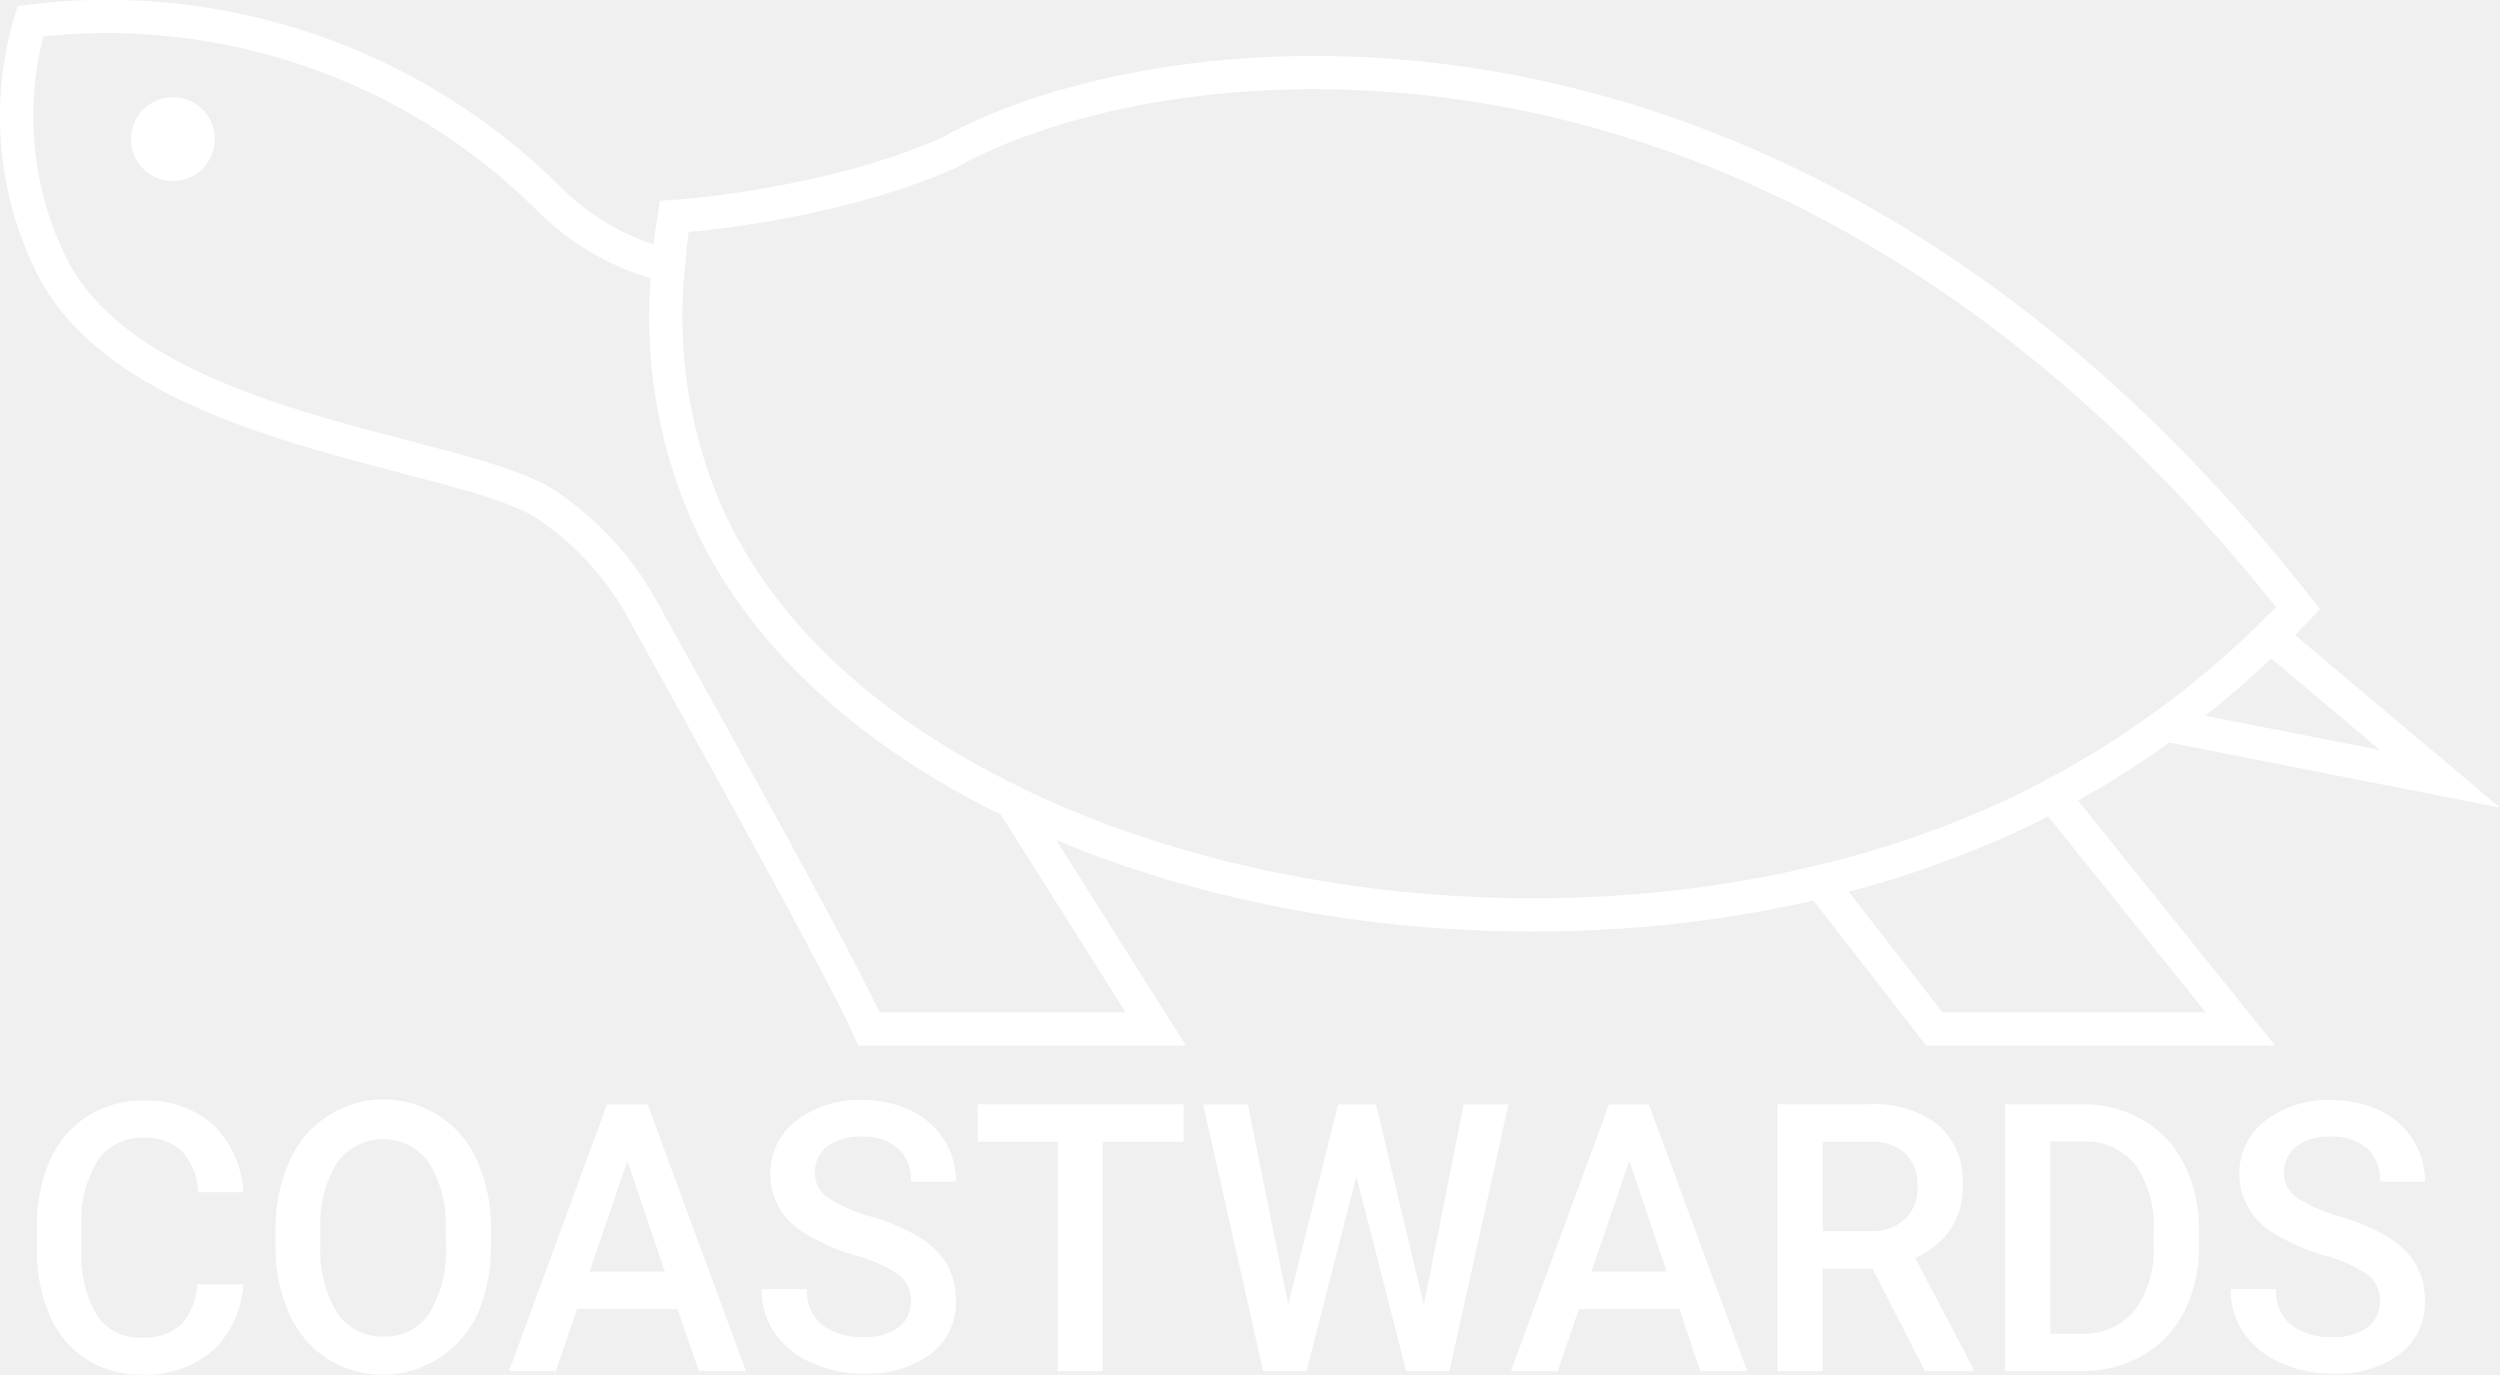
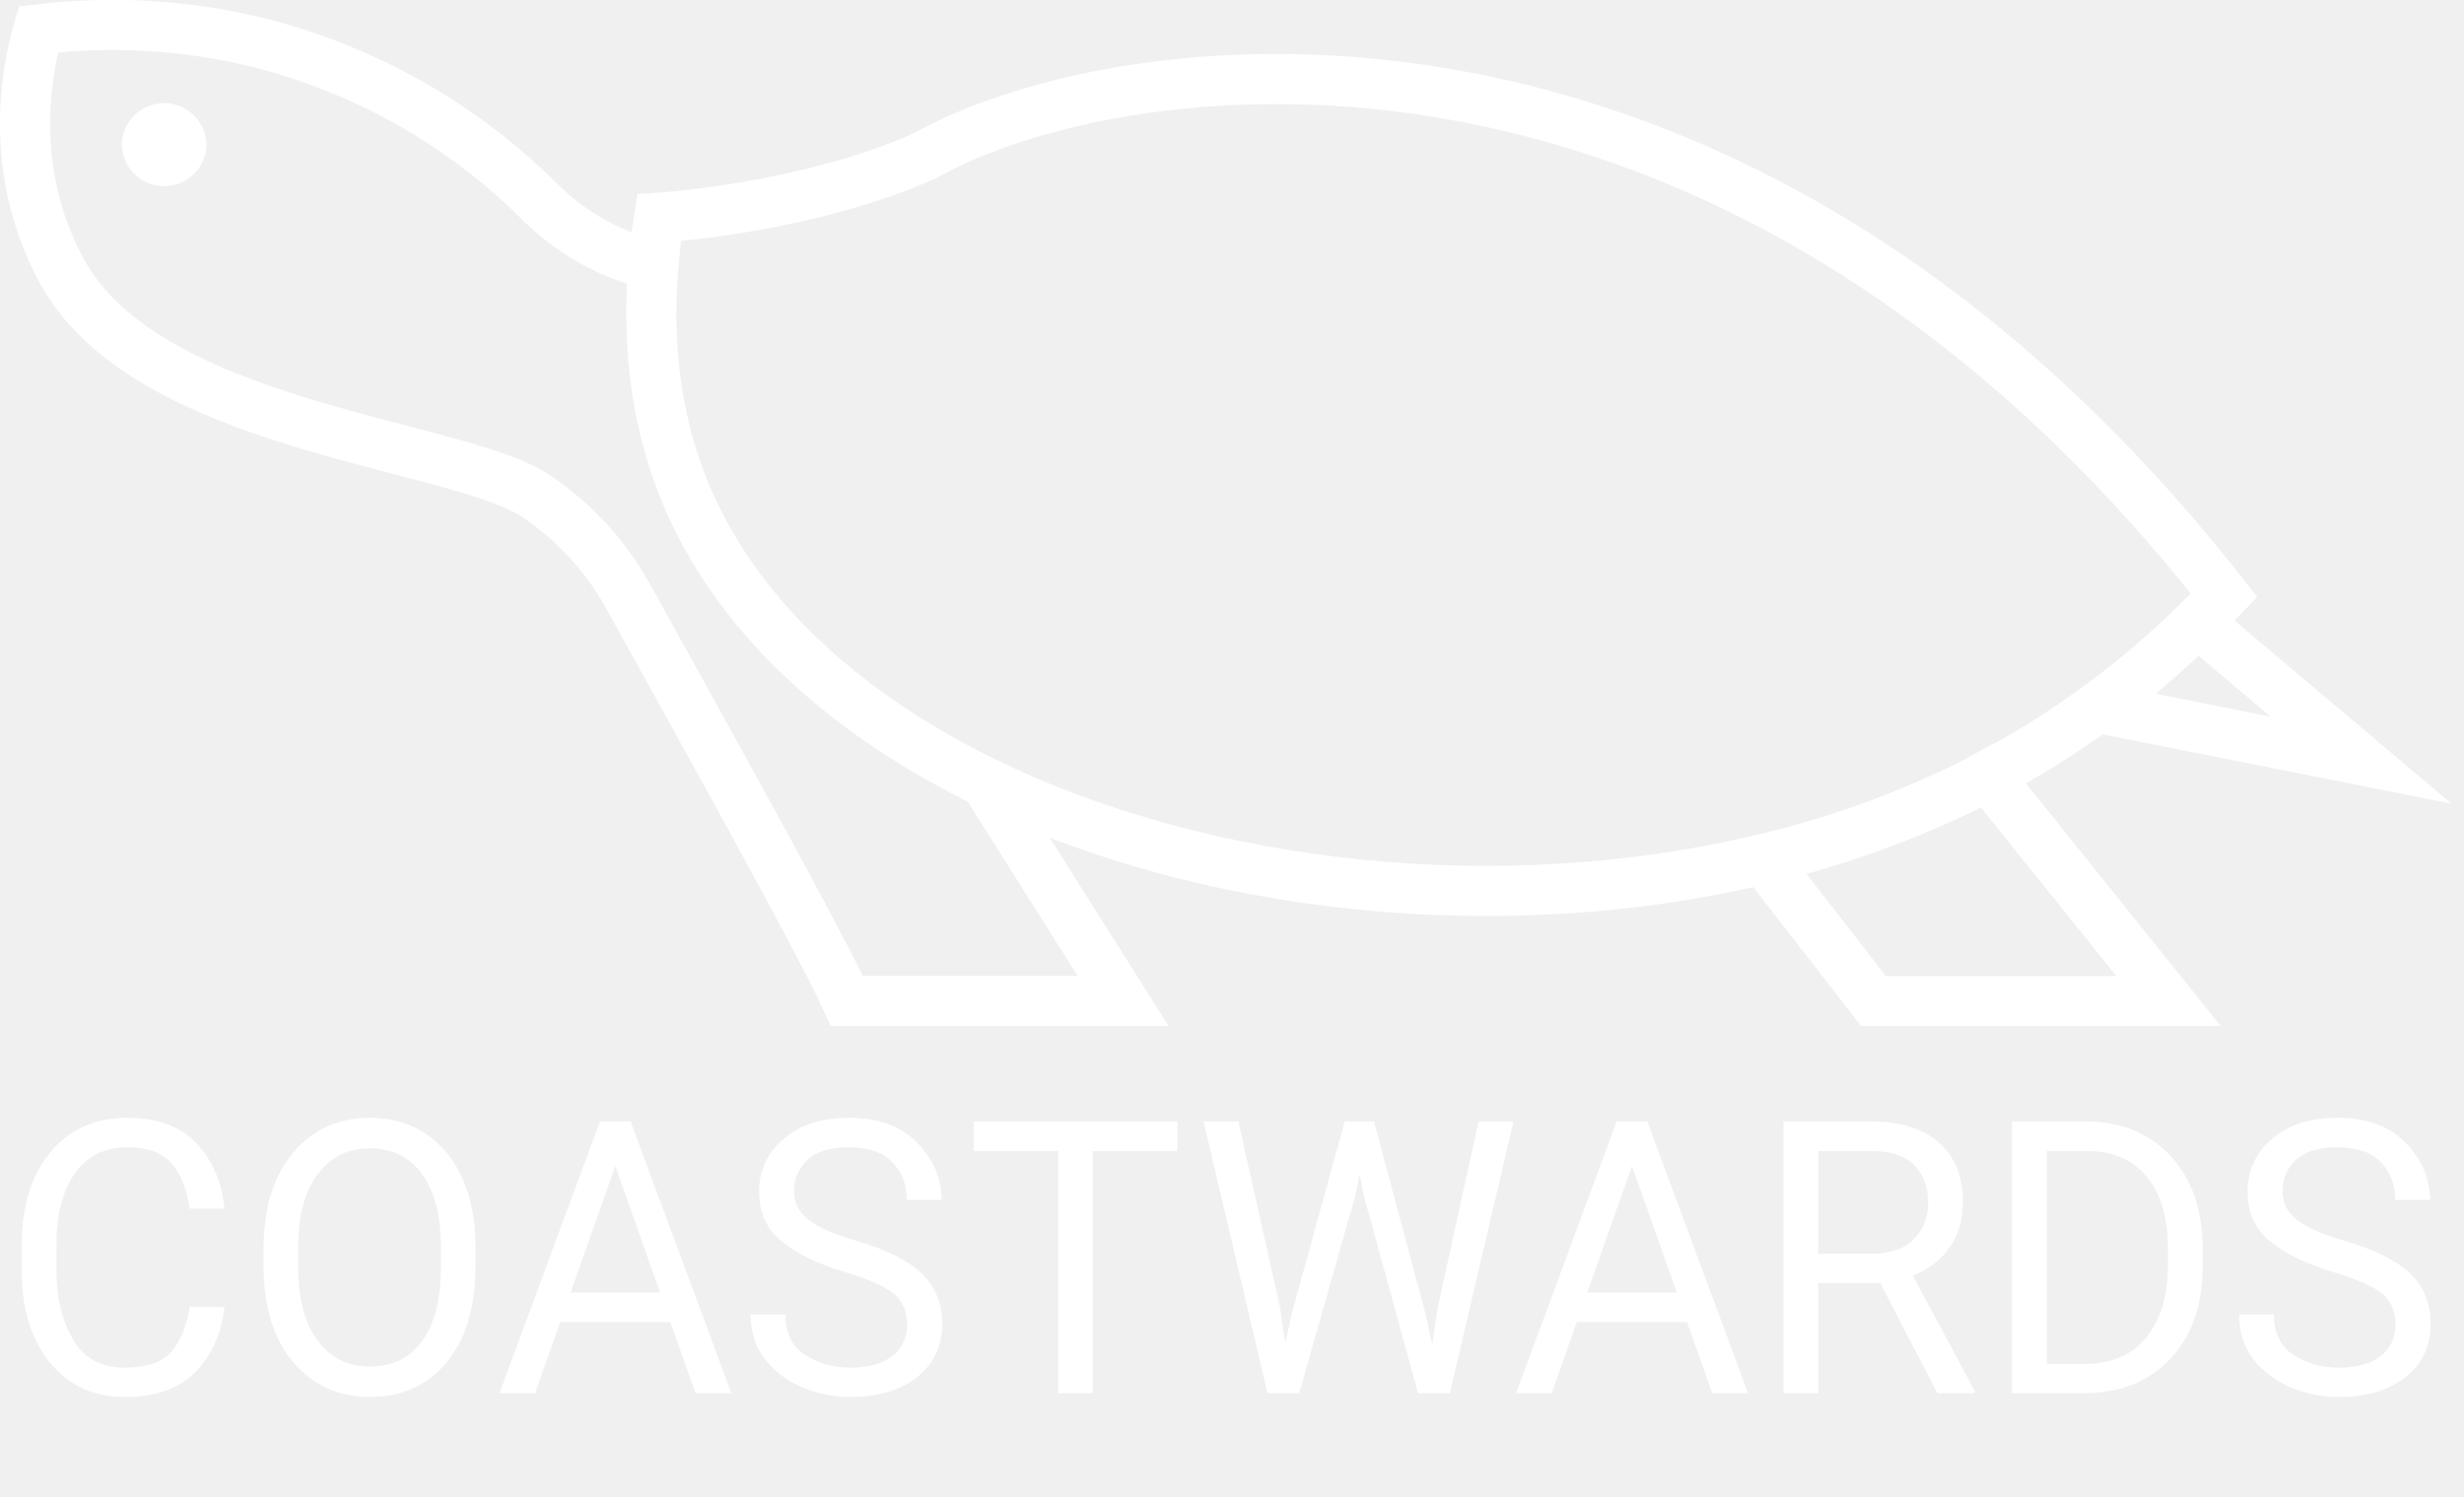
- <svg xmlns="http://www.w3.org/2000/svg" id="Layer_1" data-name="Layer 1" viewBox="0 0 150.44 82.73">
-   <path d="M5200.61,525.53l-10.2-8.59a57.54,57.54,0,0,1-6.31,5.34Z" transform="translate(-5053.78 -478.66)" fill="none" stroke="#fff" stroke-miterlimit="10" stroke-width="2" />
-   <path d="M5175.41,527.48a60.93,60.93,0,0,1-12.12,4.24l6.89,8.86h18.42l-11.31-14.06C5176.68,526.85,5176.05,527.17,5175.41,527.48Z" transform="translate(-5053.78 -478.66)" fill="none" stroke="#fff" stroke-miterlimit="10" stroke-width="2" />
-   <path d="M5177.29,526.53a55.62,55.62,0,0,0,6.81-4.26" transform="translate(-5053.78 -478.66)" fill="none" stroke="#fff" stroke-miterlimit="10" stroke-width="2" />
-   <path d="M5177.29,526.53" transform="translate(-5053.78 -478.66)" fill="none" stroke="#fff" stroke-miterlimit="10" stroke-width="2" />
-   <path d="M5094,494.64" transform="translate(-5053.78 -478.66)" fill="none" stroke="#fff" stroke-miterlimit="10" stroke-width="2" />
-   <path d="M5190.41,516.94c0.6-.59,1.17-1.16,1.66-1.68-31-39.49-68.74-34.4-81.15-27.43-7.3,3.27-16.57,3.86-16.57,3.86-0.16,1-.28,2-0.35,3" transform="translate(-5053.78 -478.66)" fill="none" stroke="#fff" stroke-miterlimit="10" stroke-width="2" />
-   <path d="M5096.31,509.58a29.68,29.68,0,0,1-2.31-14.94c-0.46-.11-0.93-0.24-1.42-0.4a15,15,0,0,1-5.78-3.63,37.74,37.74,0,0,0-31.19-10.68,20.2,20.2,0,0,0,1.42,15c5.31,9.9,24.73,10.79,29.67,14.13a18.28,18.28,0,0,1,4.86,4.84c0.49,0.72.85,1.38,1.12,1.88,3.84,6.92,11.54,20.73,13.4,24.8h17.25l-8.62-13.66C5106.29,522.82,5099.62,517,5096.31,509.58Z" transform="translate(-5053.78 -478.66)" fill="none" stroke="#fff" stroke-miterlimit="10" stroke-width="2" />
-   <path d="M5114.71,526.93" transform="translate(-5053.78 -478.66)" fill="none" stroke="#fff" stroke-miterlimit="10" stroke-width="2" />
-   <path d="M5163.29,531.73" transform="translate(-5053.78 -478.66)" fill="none" stroke="#fff" stroke-miterlimit="10" stroke-width="2" />
-   <path d="M5114.71,526.93c13.78,6.72,32.27,8.71,48.58,4.8" transform="translate(-5053.78 -478.66)" fill="none" stroke="#fff" stroke-miterlimit="10" stroke-width="2" />
-   <path d="M5066.7,487.11a2.52,2.52,0,1,1-2.37-2.59A2.5,2.5,0,0,1,5066.7,487.11Z" transform="translate(-5053.78 -478.66)" fill="#fff" />
-   <path d="M5068.42,555.94a5.86,5.86,0,0,1-1.85,4,6.19,6.19,0,0,1-4.28,1.44,6,6,0,0,1-3.29-.91,5.91,5.91,0,0,1-2.2-2.59A9.54,9.54,0,0,1,5056,554v-1.5a9.62,9.62,0,0,1,.78-4,6,6,0,0,1,2.25-2.67,6.15,6.15,0,0,1,3.39-.94,5.94,5.94,0,0,1,4.17,1.44,6.08,6.08,0,0,1,1.83,4.07h-2.71a4,4,0,0,0-1-2.5,3.19,3.19,0,0,0-2.31-.77,3.14,3.14,0,0,0-2.72,1.33,6.79,6.79,0,0,0-1,3.9v1.42a7.21,7.21,0,0,0,.91,4,3,3,0,0,0,2.66,1.37,3.45,3.45,0,0,0,2.4-.74,3.9,3.9,0,0,0,1-2.46h2.71Z" transform="translate(-5053.78 -478.66)" fill="#fff" />
-   <path d="M5083.32,553.56a10.07,10.07,0,0,1-.79,4.14,6.29,6.29,0,0,1-9.05,2.73,6.21,6.21,0,0,1-2.3-2.72,9.76,9.76,0,0,1-.82-4.07v-0.9a10,10,0,0,1,.81-4.15,6.22,6.22,0,0,1,2.29-2.75,6.16,6.16,0,0,1,9.05,2.7,10,10,0,0,1,.82,4.12v0.89Zm-2.72-.84a7.16,7.16,0,0,0-1-4.09,3.41,3.41,0,0,0-5.54,0,7,7,0,0,0-1,4v0.93a7.11,7.11,0,0,0,1,4.09,3.21,3.21,0,0,0,2.79,1.44,3.17,3.17,0,0,0,2.77-1.41,7.27,7.27,0,0,0,1-4.12v-0.84Z" transform="translate(-5053.78 -478.66)" fill="#fff" />
-   <path d="M5094.55,557.43h-6.05l-1.27,3.74h-2.82l5.9-16.05h2.44l5.92,16.05h-2.83Zm-5.29-2.25h4.53l-2.26-6.66Z" transform="translate(-5053.78 -478.66)" fill="#fff" />
-   <path d="M5108.6,557a2,2,0,0,0-.72-1.63,8.59,8.59,0,0,0-2.61-1.16,12.46,12.46,0,0,1-3-1.3,4.14,4.14,0,0,1-2.14-3.59,4,4,0,0,1,1.54-3.2,6.13,6.13,0,0,1,4-1.26,6.61,6.61,0,0,1,2.91.62,4.82,4.82,0,0,1,2,1.76,4.6,4.6,0,0,1,.73,2.53h-2.71a2.52,2.52,0,0,0-.77-2,3.13,3.13,0,0,0-2.2-.71,3.26,3.26,0,0,0-2.07.58,2,2,0,0,0-.74,1.63,1.76,1.76,0,0,0,.79,1.47,9,9,0,0,0,2.62,1.14,11.88,11.88,0,0,1,2.93,1.27,4.72,4.72,0,0,1,1.62,1.63,4.34,4.34,0,0,1,.52,2.16,3.86,3.86,0,0,1-1.5,3.19,6.38,6.38,0,0,1-4.06,1.19,7.45,7.45,0,0,1-3.12-.65,5.27,5.27,0,0,1-2.21-1.78,4.53,4.53,0,0,1-.79-2.65h2.72a2.63,2.63,0,0,0,.88,2.12,3.78,3.78,0,0,0,2.52.75,3.28,3.28,0,0,0,2.13-.59A1.92,1.92,0,0,0,5108.6,557Z" transform="translate(-5053.78 -478.66)" fill="#fff" />
-   <path d="M5125,547.36h-4.87v13.81h-2.69V547.36h-4.83v-2.25H5125v2.25Z" transform="translate(-5053.78 -478.66)" fill="#fff" />
-   <path d="M5139.46,557.2l2.4-12.08h2.69L5141,561.17h-2.6l-3-11.72-3,11.72h-2.61l-3.61-16.05h2.69l2.43,12.06,3-12.06h2.28Z" transform="translate(-5053.78 -478.66)" fill="#fff" />
-   <path d="M5154.84,557.43h-6.05l-1.27,3.74h-2.82l5.9-16.05H5153l5.92,16.05h-2.83Zm-5.29-2.25h4.53l-2.26-6.66Z" transform="translate(-5053.78 -478.66)" fill="#fff" />
-   <path d="M5166.46,555h-3v6.17h-2.72V545.11h5.5a6.27,6.27,0,0,1,4.18,1.25,4.47,4.47,0,0,1,1.47,3.61,4.61,4.61,0,0,1-.76,2.7,4.84,4.84,0,0,1-2.11,1.67l3.51,6.69v0.14h-2.91Zm-3-2.25h2.79a3,3,0,0,0,2.15-.71,2.51,2.51,0,0,0,.77-1.95,2.68,2.68,0,0,0-.71-2,3,3,0,0,0-2.13-.73h-2.87v5.38Z" transform="translate(-5053.78 -478.66)" fill="#fff" />
-   <path d="M5174.44,561.17V545.11h4.62a7.08,7.08,0,0,1,3.68.95,6.39,6.39,0,0,1,2.49,2.69,8.73,8.73,0,0,1,.88,4v0.81a8.7,8.7,0,0,1-.88,4,6.31,6.31,0,0,1-2.52,2.67,7.41,7.41,0,0,1-3.75.94h-4.5Zm2.72-13.81v11.56h1.77a4,4,0,0,0,3.28-1.37,6.07,6.07,0,0,0,1.16-3.93v-0.89a6.23,6.23,0,0,0-1.11-4,3.88,3.88,0,0,0-3.21-1.38h-1.9Z" transform="translate(-5053.78 -478.66)" fill="#fff" />
-   <path d="M5197,557a2,2,0,0,0-.72-1.63,8.59,8.59,0,0,0-2.61-1.16,12.46,12.46,0,0,1-3-1.3,4.14,4.14,0,0,1-2.14-3.59,4,4,0,0,1,1.54-3.2,6.13,6.13,0,0,1,4-1.26,6.61,6.61,0,0,1,2.91.62,4.82,4.82,0,0,1,2,1.76,4.6,4.6,0,0,1,.73,2.53H5197a2.52,2.52,0,0,0-.77-2,3.13,3.13,0,0,0-2.2-.71,3.26,3.26,0,0,0-2.07.58,2,2,0,0,0-.74,1.63,1.76,1.76,0,0,0,.79,1.47,9,9,0,0,0,2.62,1.14,11.88,11.88,0,0,1,2.93,1.27,4.72,4.72,0,0,1,1.62,1.63,4.34,4.34,0,0,1,.52,2.16,3.86,3.86,0,0,1-1.5,3.19,6.38,6.38,0,0,1-4.06,1.19,7.45,7.45,0,0,1-3.12-.65,5.27,5.27,0,0,1-2.21-1.78,4.53,4.53,0,0,1-.79-2.65h2.72a2.63,2.63,0,0,0,.88,2.12,3.78,3.78,0,0,0,2.52.75,3.28,3.28,0,0,0,2.13-.59A1.92,1.92,0,0,0,5197,557Z" transform="translate(-5053.78 -478.66)" fill="#fff" />
+ <svg xmlns="http://www.w3.org/2000/svg" viewBox="0 0 294.94 179.18">
+   <defs>
+     <style>.cls-1,.cls-3{fill:#fff;}.cls-2{fill:none;stroke:#fff;stroke-miterlimit:10;stroke-width:6px;}.cls-3{font-size:45.75px;font-family:Roboto-Medium, Roboto;}.cls-4{letter-spacing:-0.01em;}.cls-5{letter-spacing:0.01em;}.cls-6{letter-spacing:-0.02em;}</style>
+   </defs>
+   <g id="Layer_2" data-name="Layer 2">
+     <g id="Layer_1-2" data-name="Layer 1">
+       <path class="cls-1" d="M24.71,17.61A5.07,5.07,0,0,1,14.59,17a5.07,5.07,0,0,1,10.12.59Z" />
+       <path class="cls-2" d="M282.62,91,263.05,74.48A110.33,110.33,0,0,1,251,84.71Z" />
+       <path class="cls-2" d="M234.29,94.7a116.83,116.83,0,0,1-23.24,8.14c4.55,5.86,10.49,13.47,13.21,17h35.32l-21.68-27C236.73,93.5,235.53,94.11,234.29,94.7Z" />
+       <path class="cls-2" d="M237.9,92.88A106.64,106.64,0,0,0,251,84.71" />
+       <path class="cls-2" d="M237.9,92.88" />
+       <path class="cls-2" d="M78.21,31.73" />
+       <path class="cls-2" d="M263.05,74.48c1.15-1.13,2.24-2.22,3.18-3.21C206.86-4.46,134.44,5.32,110.65,18.67c-14,6.27-31.76,7.4-31.76,7.4-.31,2-.53,3.84-.68,5.66" />
+       <path class="cls-2" d="M82.63,60.37c-2.81-6.25-5.5-15.6-4.42-28.64-.88-.21-1.79-.46-2.72-.78a28.69,28.69,0,0,1-11.08-7A72.91,72.91,0,0,0,30.54,5,73.26,73.26,0,0,0,4.6,3.52C3.69,6.63.35,19.32,7.32,32.31,17.51,51.29,54.73,53,64.21,59.41a35.06,35.06,0,0,1,9.32,9.28c.95,1.39,1.62,2.64,2.16,3.6C83,85.55,97.8,112,101.37,119.83h33.07L117.91,93.64C101.77,85.76,89,74.52,82.63,60.37Z" />
+       <path class="cls-2" d="M117.91,93.64" />
+       <path class="cls-2" d="M211.05,102.84" />
+       <path class="cls-2" d="M117.91,93.64c26.42,12.89,61.88,16.7,93.14,9.2" />
+       <text class="cls-3" transform="translate(0 166.78) scale(0.97 1)">C<tspan class="cls-4" x="29.87" y="0">O</tspan>
+         <tspan x="60.99" y="0">AS</tspan>
+         <tspan class="cls-5" x="119.05" y="0">T</tspan>
+         <tspan class="cls-6" x="147.16" y="0">W</tspan>
+         <tspan x="186.45" y="0">ARDS</tspan>
+       </text>
+     </g>
+   </g>
</svg>
